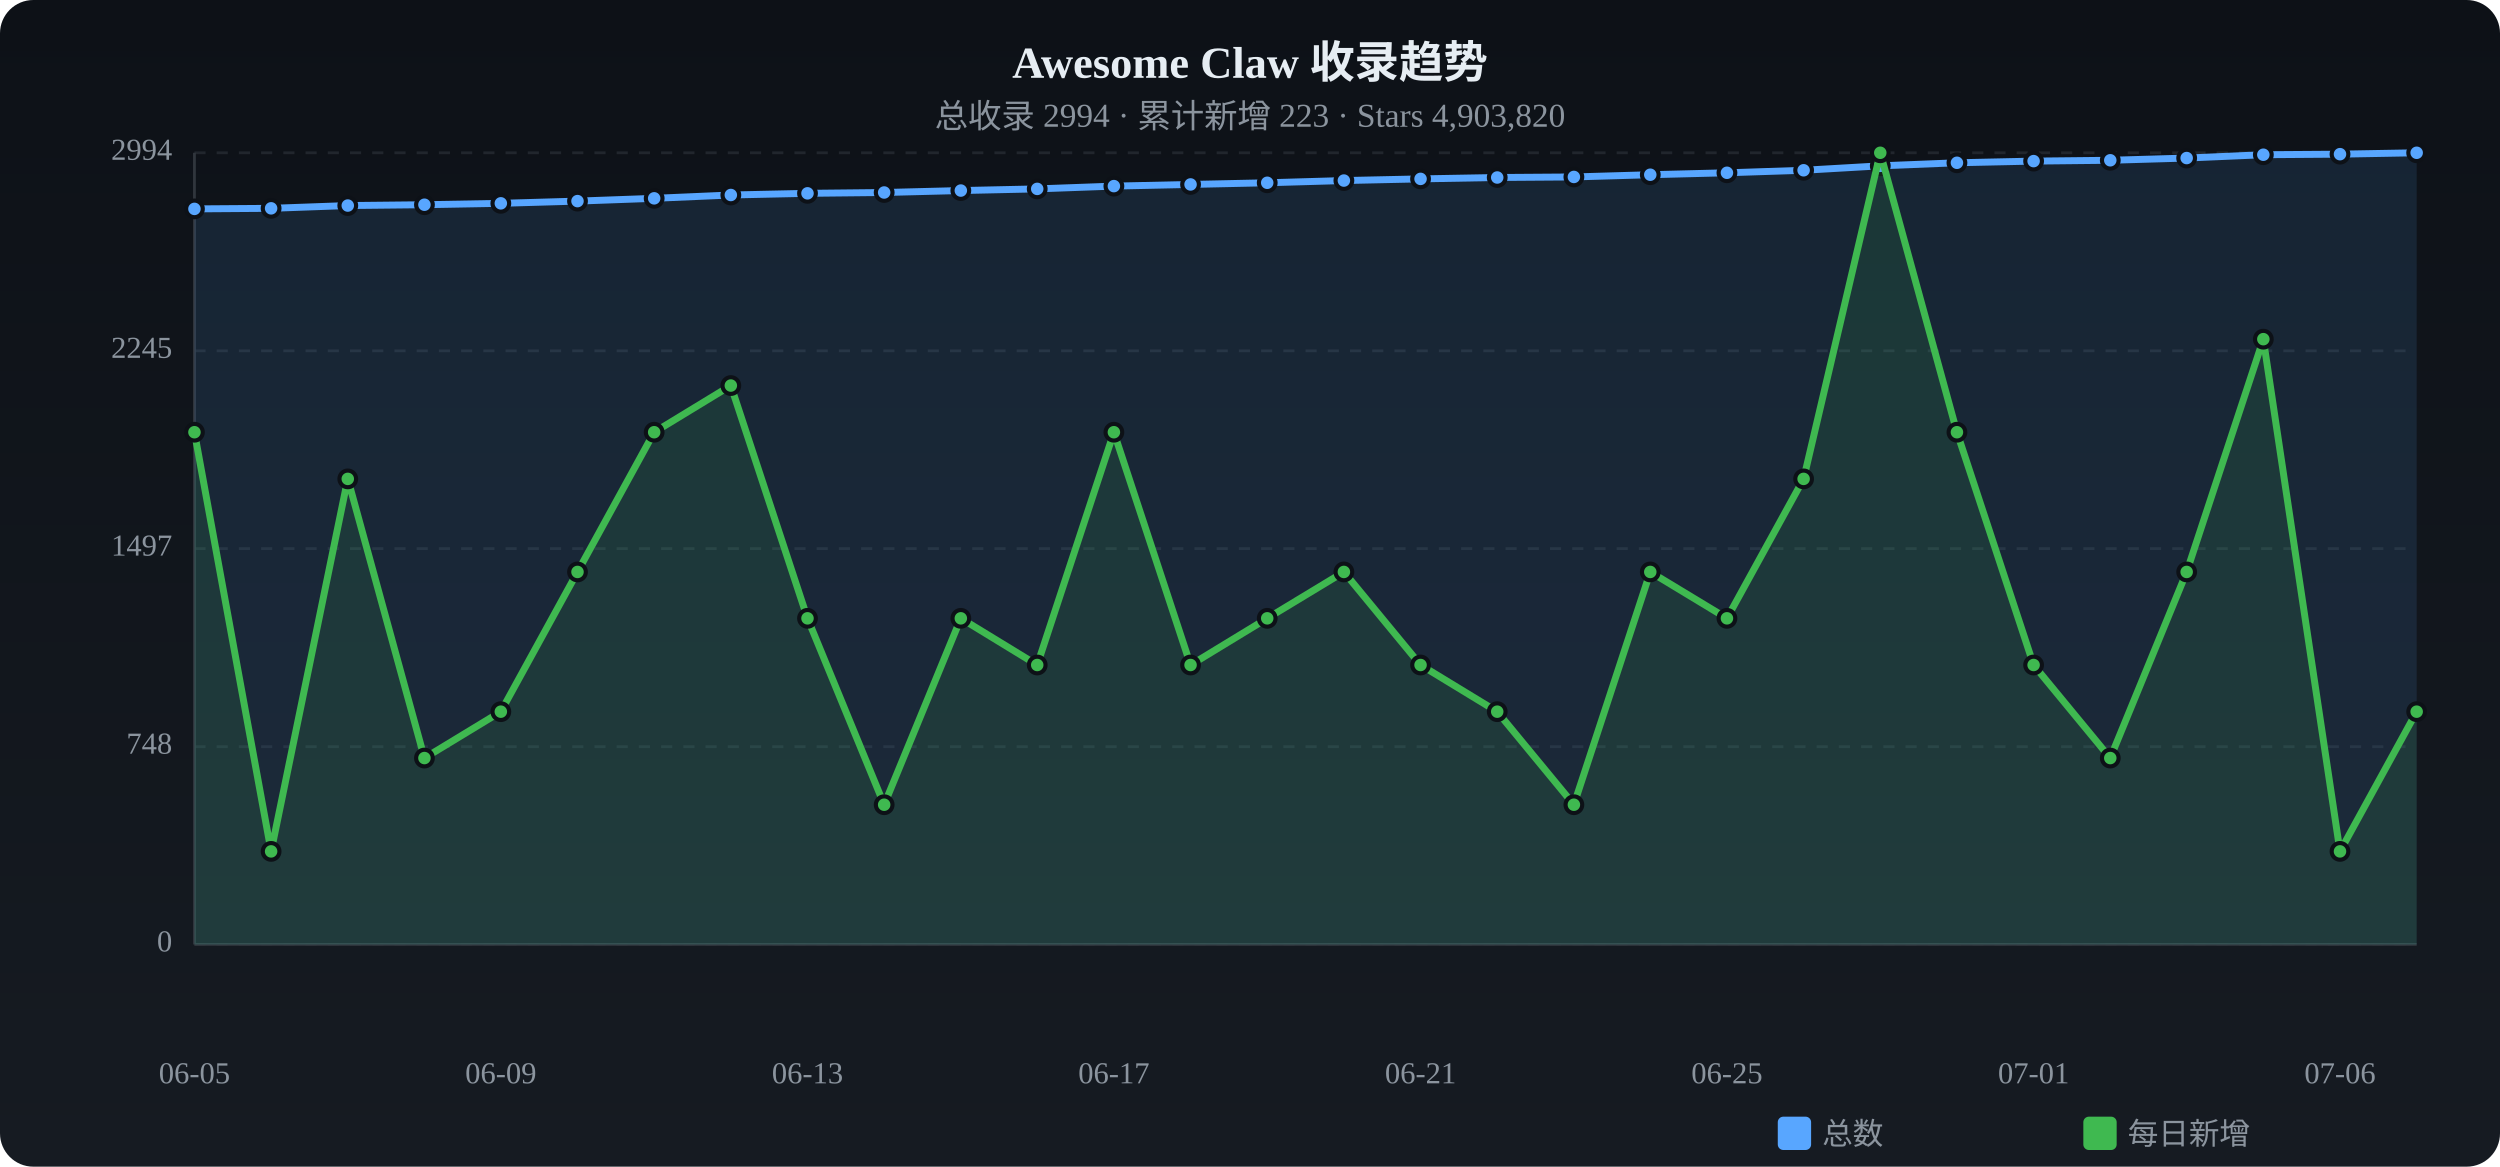
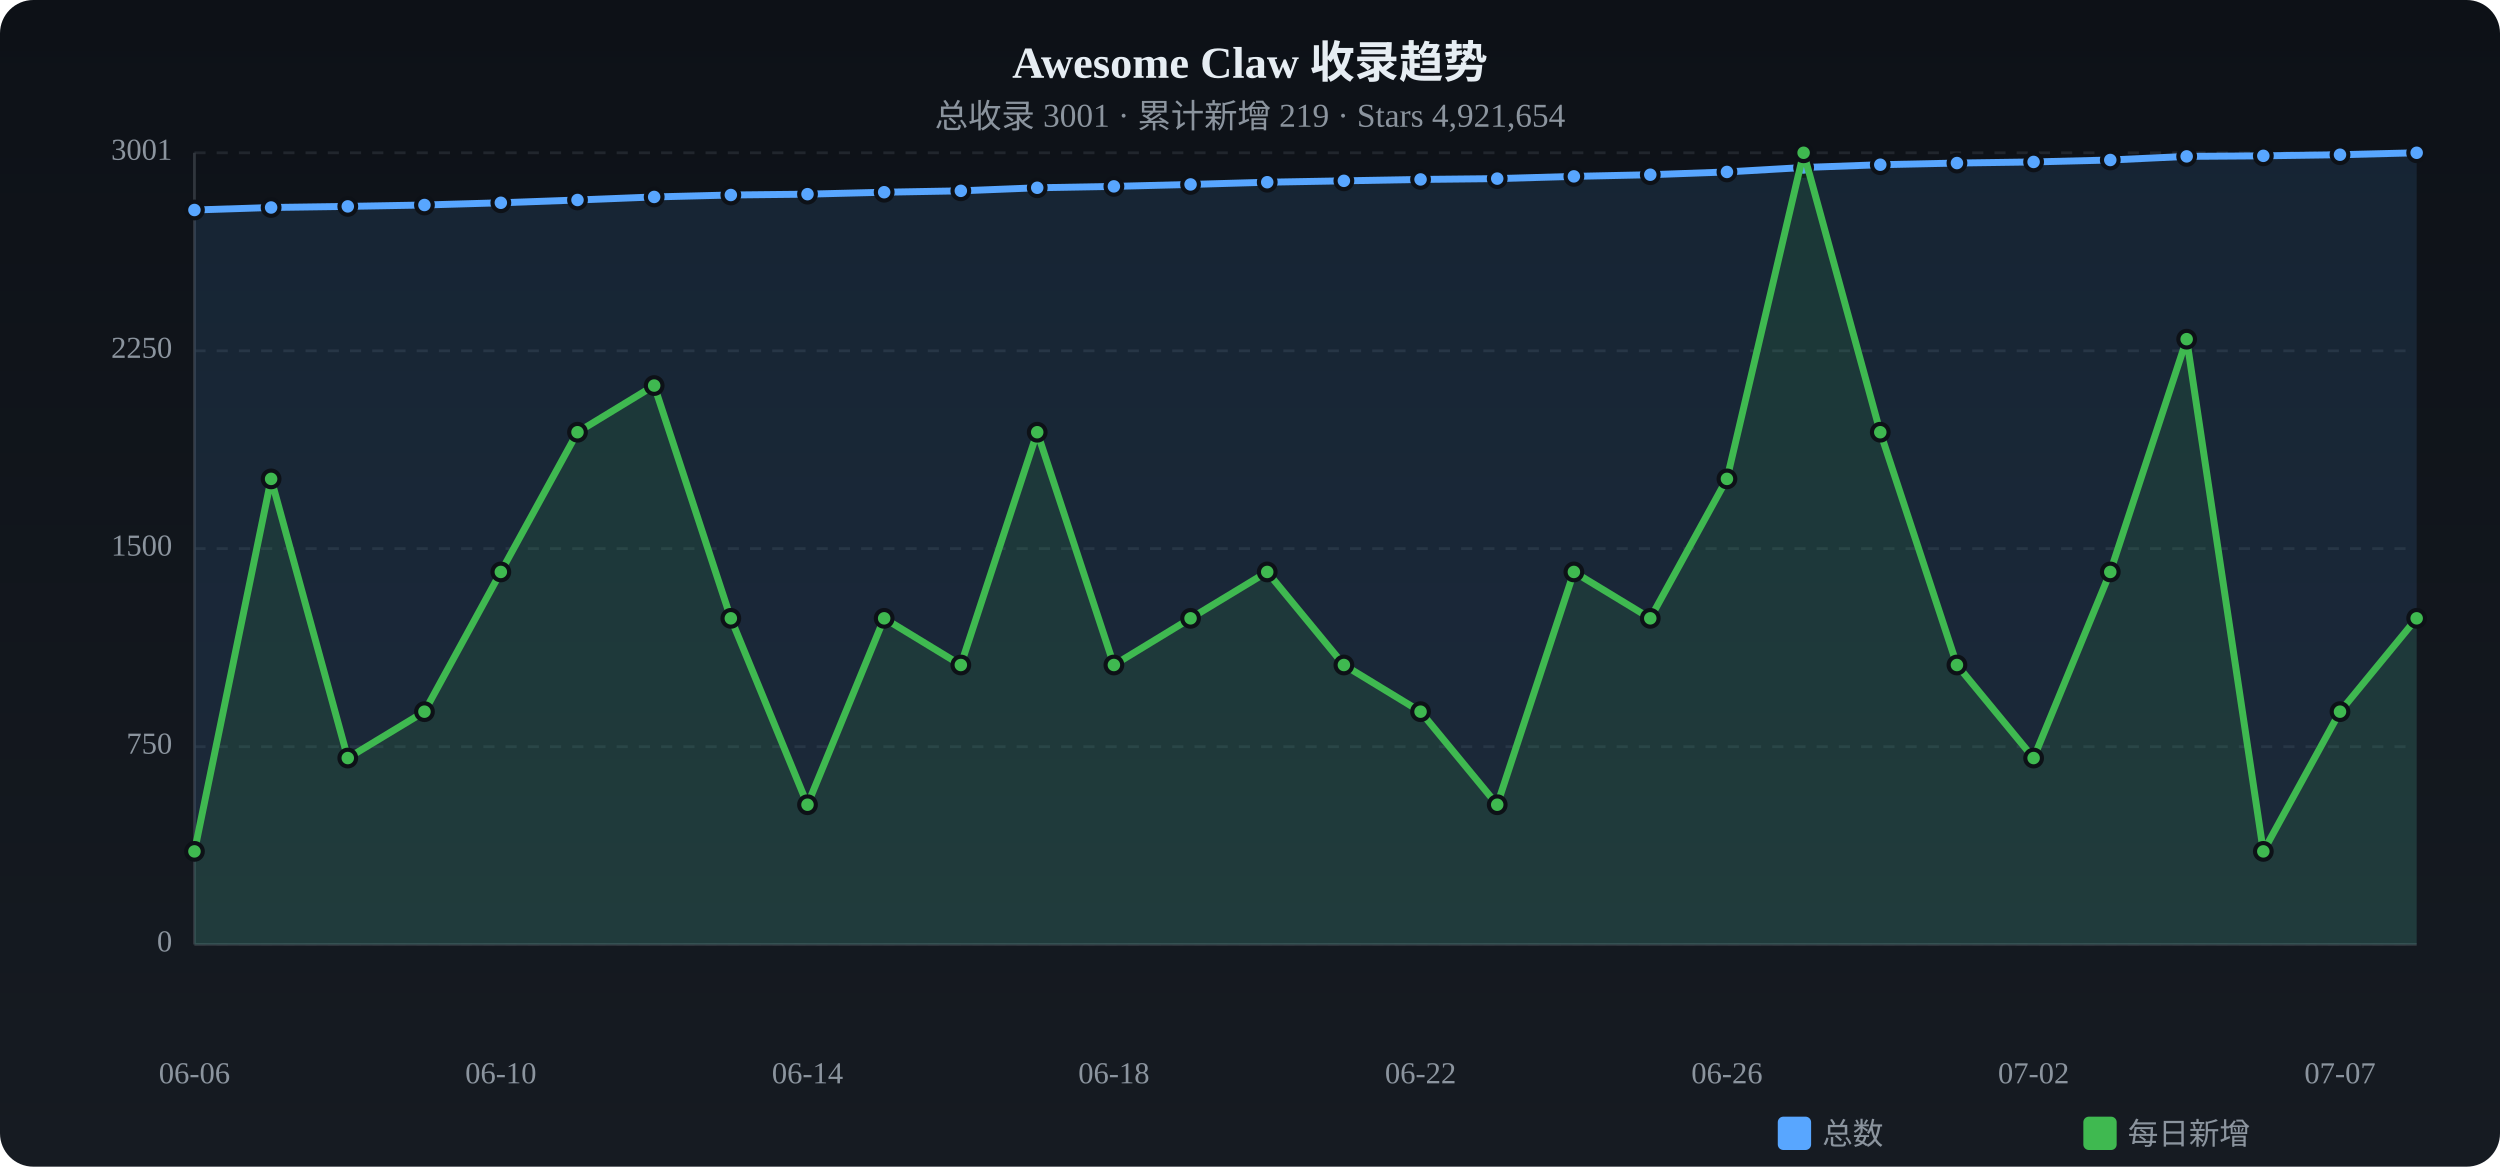
<svg xmlns="http://www.w3.org/2000/svg" viewBox="0 0 900 420" width="900" height="420">
  <defs>
    <linearGradient id="tbg" x1="0%" y1="0%" x2="0%" y2="100%">
      <stop offset="0%" stop-color="#0d1117" />
      <stop offset="100%" stop-color="#161b22" />
    </linearGradient>
  </defs>
  <rect width="900" height="420" rx="12" fill="url(#tbg)" />
  <text x="450.0" y="28" text-anchor="middle" fill="#e6edf3" font-size="16" font-weight="bold">Awesome Claw 收录趋势</text>
-   <text x="450.0" y="46" text-anchor="middle" fill="#8b949e" font-size="12">总收录 2994 · 累计新增 223 · Stars 4,903,820</text>
+   <text x="450.0" y="46" text-anchor="middle" fill="#8b949e" font-size="12">总收录 3001 · 累计新增 219 · Stars 4,921,654</text>
  <text x="62" y="340.0" text-anchor="end" fill="#8b949e" font-size="11" dominant-baseline="middle">0</text>
  <line x1="70" y1="340.0" x2="870" y2="340.0" stroke="#21262d" stroke-dasharray="4 4" />
-   <text x="62" y="268.8" text-anchor="end" fill="#8b949e" font-size="11" dominant-baseline="middle">748</text>
+   <text x="62" y="268.8" text-anchor="end" fill="#8b949e" font-size="11" dominant-baseline="middle">750</text>
  <line x1="70" y1="268.8" x2="870" y2="268.8" stroke="#21262d" stroke-dasharray="4 4" />
-   <text x="62" y="197.5" text-anchor="end" fill="#8b949e" font-size="11" dominant-baseline="middle">1497</text>
+   <text x="62" y="197.5" text-anchor="end" fill="#8b949e" font-size="11" dominant-baseline="middle">1500</text>
  <line x1="70" y1="197.5" x2="870" y2="197.5" stroke="#21262d" stroke-dasharray="4 4" />
-   <text x="62" y="126.3" text-anchor="end" fill="#8b949e" font-size="11" dominant-baseline="middle">2245</text>
+   <text x="62" y="126.3" text-anchor="end" fill="#8b949e" font-size="11" dominant-baseline="middle">2250</text>
  <line x1="70" y1="126.3" x2="870" y2="126.3" stroke="#21262d" stroke-dasharray="4 4" />
-   <text x="62" y="55.0" text-anchor="end" fill="#8b949e" font-size="11" dominant-baseline="middle">2994</text>
+   <text x="62" y="55.0" text-anchor="end" fill="#8b949e" font-size="11" dominant-baseline="middle">3001</text>
  <line x1="70" y1="55.0" x2="870" y2="55.0" stroke="#21262d" stroke-dasharray="4 4" />
  <line x1="70" y1="55" x2="70" y2="340" stroke="#30363d" />
  <line x1="70" y1="340" x2="870" y2="340" stroke="#30363d" />
-   <path d="M70.0,75.2 L97.6,75.0 L125.2,74.0 L152.8,73.7 L180.3,73.2 L207.9,72.4 L235.5,71.4 L263.1,70.2 L290.7,69.6 L318.3,69.3 L345.9,68.6 L373.4,68.0 L401.0,67.0 L428.6,66.4 L456.2,65.8 L483.8,65.0 L511.4,64.4 L539.0,63.9 L566.6,63.7 L594.1,62.9 L621.7,62.2 L649.3,61.3 L676.9,59.7 L704.5,58.6 L732.1,58.0 L759.7,57.7 L787.2,56.9 L814.8,55.7 L842.4,55.5 L870.0,55.0 L870.0,340 L70.0,340 Z" fill="#58a6ff" opacity="0.12" />
-   <polyline points="70.0,75.2 97.6,75.0 125.2,74.0 152.8,73.7 180.3,73.2 207.9,72.4 235.5,71.4 263.1,70.2 290.7,69.6 318.3,69.3 345.9,68.6 373.4,68.0 401.0,67.0 428.6,66.4 456.2,65.8 483.8,65.0 511.4,64.4 539.0,63.9 566.6,63.7 594.1,62.9 621.7,62.2 649.3,61.3 676.9,59.7 704.5,58.6 732.1,58.0 759.7,57.7 787.2,56.9 814.8,55.7 842.4,55.5 870.0,55.0" fill="none" stroke="#58a6ff" stroke-width="2.5" stroke-linecap="round" stroke-linejoin="round" />
-   <circle cx="70.0" cy="75.2" r="3" fill="#58a6ff" stroke="#0d1117" stroke-width="1.5" />
-   <circle cx="97.6" cy="75.0" r="3" fill="#58a6ff" stroke="#0d1117" stroke-width="1.5" />
-   <circle cx="125.2" cy="74.0" r="3" fill="#58a6ff" stroke="#0d1117" stroke-width="1.5" />
-   <circle cx="152.8" cy="73.7" r="3" fill="#58a6ff" stroke="#0d1117" stroke-width="1.5" />
-   <circle cx="180.3" cy="73.2" r="3" fill="#58a6ff" stroke="#0d1117" stroke-width="1.5" />
-   <circle cx="207.9" cy="72.4" r="3" fill="#58a6ff" stroke="#0d1117" stroke-width="1.5" />
-   <circle cx="235.5" cy="71.4" r="3" fill="#58a6ff" stroke="#0d1117" stroke-width="1.5" />
+   <path d="M70.0,75.6 L97.6,74.7 L125.2,74.3 L152.8,73.8 L180.3,73.0 L207.9,72.0 L235.5,70.9 L263.1,70.2 L290.7,69.9 L318.3,69.2 L345.9,68.7 L373.4,67.6 L401.0,67.1 L428.6,66.4 L456.2,65.6 L483.8,65.1 L511.4,64.6 L539.0,64.3 L566.6,63.5 L594.1,62.9 L621.7,61.9 L649.3,60.3 L676.9,59.3 L704.5,58.7 L732.1,58.3 L759.7,57.6 L787.2,56.3 L814.8,56.1 L842.4,55.7 L870.0,55.0 L870.0,340 L70.0,340 Z" fill="#58a6ff" opacity="0.12" />
+   <polyline points="70.0,75.6 97.6,74.7 125.2,74.3 152.8,73.8 180.3,73.0 207.9,72.0 235.5,70.9 263.1,70.2 290.7,69.9 318.3,69.2 345.9,68.7 373.4,67.6 401.0,67.1 428.6,66.4 456.2,65.6 483.8,65.1 511.4,64.6 539.0,64.3 566.6,63.5 594.1,62.9 621.7,61.9 649.3,60.3 676.9,59.3 704.5,58.7 732.1,58.3 759.7,57.6 787.2,56.3 814.8,56.1 842.4,55.7 870.0,55.0" fill="none" stroke="#58a6ff" stroke-width="2.5" stroke-linecap="round" stroke-linejoin="round" />
+   <circle cx="70.0" cy="75.6" r="3" fill="#58a6ff" stroke="#0d1117" stroke-width="1.5" />
+   <circle cx="97.6" cy="74.7" r="3" fill="#58a6ff" stroke="#0d1117" stroke-width="1.5" />
+   <circle cx="125.2" cy="74.3" r="3" fill="#58a6ff" stroke="#0d1117" stroke-width="1.5" />
+   <circle cx="152.8" cy="73.8" r="3" fill="#58a6ff" stroke="#0d1117" stroke-width="1.5" />
+   <circle cx="180.3" cy="73.0" r="3" fill="#58a6ff" stroke="#0d1117" stroke-width="1.5" />
+   <circle cx="207.9" cy="72.0" r="3" fill="#58a6ff" stroke="#0d1117" stroke-width="1.5" />
+   <circle cx="235.5" cy="70.9" r="3" fill="#58a6ff" stroke="#0d1117" stroke-width="1.5" />
  <circle cx="263.1" cy="70.2" r="3" fill="#58a6ff" stroke="#0d1117" stroke-width="1.5" />
-   <circle cx="290.7" cy="69.6" r="3" fill="#58a6ff" stroke="#0d1117" stroke-width="1.5" />
-   <circle cx="318.3" cy="69.3" r="3" fill="#58a6ff" stroke="#0d1117" stroke-width="1.5" />
-   <circle cx="345.9" cy="68.6" r="3" fill="#58a6ff" stroke="#0d1117" stroke-width="1.5" />
-   <circle cx="373.4" cy="68.0" r="3" fill="#58a6ff" stroke="#0d1117" stroke-width="1.5" />
-   <circle cx="401.0" cy="67.0" r="3" fill="#58a6ff" stroke="#0d1117" stroke-width="1.5" />
+   <circle cx="290.7" cy="69.9" r="3" fill="#58a6ff" stroke="#0d1117" stroke-width="1.5" />
+   <circle cx="318.3" cy="69.2" r="3" fill="#58a6ff" stroke="#0d1117" stroke-width="1.5" />
+   <circle cx="345.9" cy="68.7" r="3" fill="#58a6ff" stroke="#0d1117" stroke-width="1.5" />
+   <circle cx="373.4" cy="67.6" r="3" fill="#58a6ff" stroke="#0d1117" stroke-width="1.5" />
+   <circle cx="401.0" cy="67.1" r="3" fill="#58a6ff" stroke="#0d1117" stroke-width="1.5" />
  <circle cx="428.6" cy="66.4" r="3" fill="#58a6ff" stroke="#0d1117" stroke-width="1.5" />
-   <circle cx="456.2" cy="65.8" r="3" fill="#58a6ff" stroke="#0d1117" stroke-width="1.5" />
-   <circle cx="483.8" cy="65.0" r="3" fill="#58a6ff" stroke="#0d1117" stroke-width="1.5" />
-   <circle cx="511.4" cy="64.4" r="3" fill="#58a6ff" stroke="#0d1117" stroke-width="1.5" />
-   <circle cx="539.0" cy="63.9" r="3" fill="#58a6ff" stroke="#0d1117" stroke-width="1.5" />
-   <circle cx="566.6" cy="63.7" r="3" fill="#58a6ff" stroke="#0d1117" stroke-width="1.5" />
+   <circle cx="456.2" cy="65.6" r="3" fill="#58a6ff" stroke="#0d1117" stroke-width="1.5" />
+   <circle cx="483.8" cy="65.1" r="3" fill="#58a6ff" stroke="#0d1117" stroke-width="1.5" />
+   <circle cx="511.4" cy="64.6" r="3" fill="#58a6ff" stroke="#0d1117" stroke-width="1.5" />
+   <circle cx="539.0" cy="64.3" r="3" fill="#58a6ff" stroke="#0d1117" stroke-width="1.5" />
+   <circle cx="566.6" cy="63.5" r="3" fill="#58a6ff" stroke="#0d1117" stroke-width="1.5" />
  <circle cx="594.1" cy="62.9" r="3" fill="#58a6ff" stroke="#0d1117" stroke-width="1.5" />
-   <circle cx="621.7" cy="62.2" r="3" fill="#58a6ff" stroke="#0d1117" stroke-width="1.5" />
-   <circle cx="649.3" cy="61.3" r="3" fill="#58a6ff" stroke="#0d1117" stroke-width="1.5" />
-   <circle cx="676.9" cy="59.7" r="3" fill="#58a6ff" stroke="#0d1117" stroke-width="1.5" />
-   <circle cx="704.5" cy="58.6" r="3" fill="#58a6ff" stroke="#0d1117" stroke-width="1.5" />
-   <circle cx="732.1" cy="58.0" r="3" fill="#58a6ff" stroke="#0d1117" stroke-width="1.5" />
-   <circle cx="759.7" cy="57.7" r="3" fill="#58a6ff" stroke="#0d1117" stroke-width="1.5" />
-   <circle cx="787.2" cy="56.9" r="3" fill="#58a6ff" stroke="#0d1117" stroke-width="1.5" />
-   <circle cx="814.8" cy="55.7" r="3" fill="#58a6ff" stroke="#0d1117" stroke-width="1.5" />
-   <circle cx="842.4" cy="55.5" r="3" fill="#58a6ff" stroke="#0d1117" stroke-width="1.5" />
+   <circle cx="621.7" cy="61.9" r="3" fill="#58a6ff" stroke="#0d1117" stroke-width="1.5" />
+   <circle cx="649.3" cy="60.3" r="3" fill="#58a6ff" stroke="#0d1117" stroke-width="1.5" />
+   <circle cx="676.9" cy="59.3" r="3" fill="#58a6ff" stroke="#0d1117" stroke-width="1.5" />
+   <circle cx="704.5" cy="58.7" r="3" fill="#58a6ff" stroke="#0d1117" stroke-width="1.5" />
+   <circle cx="732.1" cy="58.3" r="3" fill="#58a6ff" stroke="#0d1117" stroke-width="1.5" />
+   <circle cx="759.7" cy="57.6" r="3" fill="#58a6ff" stroke="#0d1117" stroke-width="1.5" />
+   <circle cx="787.2" cy="56.3" r="3" fill="#58a6ff" stroke="#0d1117" stroke-width="1.5" />
+   <circle cx="814.8" cy="56.1" r="3" fill="#58a6ff" stroke="#0d1117" stroke-width="1.5" />
+   <circle cx="842.4" cy="55.7" r="3" fill="#58a6ff" stroke="#0d1117" stroke-width="1.5" />
  <circle cx="870.0" cy="55.0" r="3" fill="#58a6ff" stroke="#0d1117" stroke-width="1.5" />
-   <path d="M70.0,155.6 L97.6,306.5 L125.2,172.4 L152.8,272.9 L180.3,256.2 L207.9,205.9 L235.5,155.6 L263.1,138.8 L290.7,222.6 L318.3,289.7 L345.9,222.6 L373.4,239.4 L401.0,155.6 L428.6,239.4 L456.2,222.6 L483.8,205.9 L511.4,239.4 L539.0,256.2 L566.6,289.7 L594.1,205.9 L621.7,222.6 L649.3,172.4 L676.9,55.0 L704.5,155.6 L732.1,239.4 L759.7,272.9 L787.2,205.9 L814.8,122.1 L842.4,306.5 L870.0,256.2 L870.0,340 L70.0,340 Z" fill="#3fb950" opacity="0.12" />
-   <polyline points="70.0,155.6 97.6,306.5 125.2,172.4 152.8,272.9 180.3,256.2 207.9,205.9 235.5,155.6 263.1,138.8 290.7,222.6 318.3,289.7 345.9,222.6 373.4,239.4 401.0,155.6 428.6,239.4 456.2,222.6 483.8,205.9 511.4,239.4 539.0,256.2 566.6,289.7 594.1,205.9 621.7,222.6 649.3,172.4 676.9,55.0 704.5,155.6 732.1,239.4 759.7,272.9 787.2,205.9 814.8,122.1 842.4,306.5 870.0,256.2" fill="none" stroke="#3fb950" stroke-width="2.5" stroke-linecap="round" stroke-linejoin="round" />
-   <circle cx="70.0" cy="155.6" r="3" fill="#3fb950" stroke="#0d1117" stroke-width="1.5" />
-   <circle cx="97.6" cy="306.5" r="3" fill="#3fb950" stroke="#0d1117" stroke-width="1.5" />
-   <circle cx="125.2" cy="172.4" r="3" fill="#3fb950" stroke="#0d1117" stroke-width="1.5" />
-   <circle cx="152.8" cy="272.9" r="3" fill="#3fb950" stroke="#0d1117" stroke-width="1.5" />
-   <circle cx="180.3" cy="256.2" r="3" fill="#3fb950" stroke="#0d1117" stroke-width="1.5" />
-   <circle cx="207.9" cy="205.9" r="3" fill="#3fb950" stroke="#0d1117" stroke-width="1.5" />
-   <circle cx="235.5" cy="155.6" r="3" fill="#3fb950" stroke="#0d1117" stroke-width="1.5" />
-   <circle cx="263.1" cy="138.8" r="3" fill="#3fb950" stroke="#0d1117" stroke-width="1.5" />
-   <circle cx="290.7" cy="222.6" r="3" fill="#3fb950" stroke="#0d1117" stroke-width="1.5" />
-   <circle cx="318.3" cy="289.7" r="3" fill="#3fb950" stroke="#0d1117" stroke-width="1.5" />
-   <circle cx="345.9" cy="222.6" r="3" fill="#3fb950" stroke="#0d1117" stroke-width="1.5" />
-   <circle cx="373.4" cy="239.4" r="3" fill="#3fb950" stroke="#0d1117" stroke-width="1.5" />
-   <circle cx="401.0" cy="155.6" r="3" fill="#3fb950" stroke="#0d1117" stroke-width="1.5" />
-   <circle cx="428.6" cy="239.4" r="3" fill="#3fb950" stroke="#0d1117" stroke-width="1.5" />
-   <circle cx="456.2" cy="222.6" r="3" fill="#3fb950" stroke="#0d1117" stroke-width="1.5" />
-   <circle cx="483.8" cy="205.9" r="3" fill="#3fb950" stroke="#0d1117" stroke-width="1.5" />
-   <circle cx="511.4" cy="239.4" r="3" fill="#3fb950" stroke="#0d1117" stroke-width="1.5" />
-   <circle cx="539.0" cy="256.2" r="3" fill="#3fb950" stroke="#0d1117" stroke-width="1.5" />
-   <circle cx="566.6" cy="289.7" r="3" fill="#3fb950" stroke="#0d1117" stroke-width="1.5" />
-   <circle cx="594.1" cy="205.9" r="3" fill="#3fb950" stroke="#0d1117" stroke-width="1.5" />
-   <circle cx="621.7" cy="222.6" r="3" fill="#3fb950" stroke="#0d1117" stroke-width="1.5" />
-   <circle cx="649.3" cy="172.4" r="3" fill="#3fb950" stroke="#0d1117" stroke-width="1.5" />
-   <circle cx="676.9" cy="55.0" r="3" fill="#3fb950" stroke="#0d1117" stroke-width="1.5" />
-   <circle cx="704.5" cy="155.6" r="3" fill="#3fb950" stroke="#0d1117" stroke-width="1.5" />
-   <circle cx="732.1" cy="239.4" r="3" fill="#3fb950" stroke="#0d1117" stroke-width="1.5" />
-   <circle cx="759.7" cy="272.9" r="3" fill="#3fb950" stroke="#0d1117" stroke-width="1.5" />
-   <circle cx="787.2" cy="205.9" r="3" fill="#3fb950" stroke="#0d1117" stroke-width="1.5" />
-   <circle cx="814.8" cy="122.1" r="3" fill="#3fb950" stroke="#0d1117" stroke-width="1.5" />
-   <circle cx="842.4" cy="306.5" r="3" fill="#3fb950" stroke="#0d1117" stroke-width="1.5" />
-   <circle cx="870.0" cy="256.2" r="3" fill="#3fb950" stroke="#0d1117" stroke-width="1.5" />
-   <text x="70.0" y="390" text-anchor="middle" fill="#8b949e" font-size="11">06-05</text>
-   <text x="180.3" y="390" text-anchor="middle" fill="#8b949e" font-size="11">06-09</text>
-   <text x="290.7" y="390" text-anchor="middle" fill="#8b949e" font-size="11">06-13</text>
-   <text x="401.0" y="390" text-anchor="middle" fill="#8b949e" font-size="11">06-17</text>
-   <text x="511.4" y="390" text-anchor="middle" fill="#8b949e" font-size="11">06-21</text>
-   <text x="621.7" y="390" text-anchor="middle" fill="#8b949e" font-size="11">06-25</text>
-   <text x="732.1" y="390" text-anchor="middle" fill="#8b949e" font-size="11">07-01</text>
-   <text x="842.4" y="390" text-anchor="middle" fill="#8b949e" font-size="11">07-06</text>
+   <path d="M70.0,306.5 L97.6,172.4 L125.2,272.9 L152.8,256.2 L180.3,205.9 L207.9,155.6 L235.5,138.8 L263.1,222.6 L290.7,289.7 L318.3,222.6 L345.9,239.4 L373.4,155.6 L401.0,239.4 L428.6,222.6 L456.2,205.9 L483.8,239.4 L511.4,256.2 L539.0,289.7 L566.6,205.9 L594.1,222.6 L621.7,172.4 L649.3,55.0 L676.9,155.6 L704.5,239.4 L732.1,272.9 L759.7,205.9 L787.2,122.1 L814.8,306.5 L842.4,256.2 L870.0,222.6 L870.0,340 L70.0,340 Z" fill="#3fb950" opacity="0.12" />
+   <polyline points="70.0,306.5 97.6,172.4 125.2,272.9 152.8,256.2 180.3,205.9 207.9,155.6 235.5,138.8 263.1,222.6 290.7,289.7 318.3,222.6 345.9,239.4 373.4,155.6 401.0,239.4 428.6,222.6 456.2,205.9 483.8,239.4 511.4,256.2 539.0,289.7 566.6,205.9 594.1,222.6 621.7,172.4 649.3,55.0 676.9,155.6 704.5,239.4 732.1,272.9 759.7,205.9 787.2,122.1 814.8,306.5 842.4,256.2 870.0,222.6" fill="none" stroke="#3fb950" stroke-width="2.5" stroke-linecap="round" stroke-linejoin="round" />
+   <circle cx="70.0" cy="306.5" r="3" fill="#3fb950" stroke="#0d1117" stroke-width="1.5" />
+   <circle cx="97.6" cy="172.4" r="3" fill="#3fb950" stroke="#0d1117" stroke-width="1.5" />
+   <circle cx="125.2" cy="272.9" r="3" fill="#3fb950" stroke="#0d1117" stroke-width="1.5" />
+   <circle cx="152.8" cy="256.2" r="3" fill="#3fb950" stroke="#0d1117" stroke-width="1.5" />
+   <circle cx="180.3" cy="205.9" r="3" fill="#3fb950" stroke="#0d1117" stroke-width="1.5" />
+   <circle cx="207.9" cy="155.6" r="3" fill="#3fb950" stroke="#0d1117" stroke-width="1.5" />
+   <circle cx="235.5" cy="138.8" r="3" fill="#3fb950" stroke="#0d1117" stroke-width="1.5" />
+   <circle cx="263.1" cy="222.6" r="3" fill="#3fb950" stroke="#0d1117" stroke-width="1.5" />
+   <circle cx="290.7" cy="289.7" r="3" fill="#3fb950" stroke="#0d1117" stroke-width="1.5" />
+   <circle cx="318.3" cy="222.6" r="3" fill="#3fb950" stroke="#0d1117" stroke-width="1.5" />
+   <circle cx="345.9" cy="239.4" r="3" fill="#3fb950" stroke="#0d1117" stroke-width="1.5" />
+   <circle cx="373.4" cy="155.6" r="3" fill="#3fb950" stroke="#0d1117" stroke-width="1.5" />
+   <circle cx="401.0" cy="239.4" r="3" fill="#3fb950" stroke="#0d1117" stroke-width="1.5" />
+   <circle cx="428.6" cy="222.6" r="3" fill="#3fb950" stroke="#0d1117" stroke-width="1.5" />
+   <circle cx="456.2" cy="205.9" r="3" fill="#3fb950" stroke="#0d1117" stroke-width="1.5" />
+   <circle cx="483.8" cy="239.4" r="3" fill="#3fb950" stroke="#0d1117" stroke-width="1.5" />
+   <circle cx="511.4" cy="256.2" r="3" fill="#3fb950" stroke="#0d1117" stroke-width="1.5" />
+   <circle cx="539.0" cy="289.7" r="3" fill="#3fb950" stroke="#0d1117" stroke-width="1.5" />
+   <circle cx="566.6" cy="205.9" r="3" fill="#3fb950" stroke="#0d1117" stroke-width="1.5" />
+   <circle cx="594.1" cy="222.6" r="3" fill="#3fb950" stroke="#0d1117" stroke-width="1.5" />
+   <circle cx="621.7" cy="172.4" r="3" fill="#3fb950" stroke="#0d1117" stroke-width="1.5" />
+   <circle cx="649.3" cy="55.0" r="3" fill="#3fb950" stroke="#0d1117" stroke-width="1.5" />
+   <circle cx="676.9" cy="155.6" r="3" fill="#3fb950" stroke="#0d1117" stroke-width="1.5" />
+   <circle cx="704.5" cy="239.4" r="3" fill="#3fb950" stroke="#0d1117" stroke-width="1.5" />
+   <circle cx="732.1" cy="272.9" r="3" fill="#3fb950" stroke="#0d1117" stroke-width="1.5" />
+   <circle cx="759.7" cy="205.9" r="3" fill="#3fb950" stroke="#0d1117" stroke-width="1.5" />
+   <circle cx="787.2" cy="122.1" r="3" fill="#3fb950" stroke="#0d1117" stroke-width="1.5" />
+   <circle cx="814.8" cy="306.5" r="3" fill="#3fb950" stroke="#0d1117" stroke-width="1.5" />
+   <circle cx="842.4" cy="256.2" r="3" fill="#3fb950" stroke="#0d1117" stroke-width="1.5" />
+   <circle cx="870.0" cy="222.6" r="3" fill="#3fb950" stroke="#0d1117" stroke-width="1.5" />
+   <text x="70.0" y="390" text-anchor="middle" fill="#8b949e" font-size="11">06-06</text>
+   <text x="180.3" y="390" text-anchor="middle" fill="#8b949e" font-size="11">06-10</text>
+   <text x="290.7" y="390" text-anchor="middle" fill="#8b949e" font-size="11">06-14</text>
+   <text x="401.0" y="390" text-anchor="middle" fill="#8b949e" font-size="11">06-18</text>
+   <text x="511.4" y="390" text-anchor="middle" fill="#8b949e" font-size="11">06-22</text>
+   <text x="621.7" y="390" text-anchor="middle" fill="#8b949e" font-size="11">06-26</text>
+   <text x="732.1" y="390" text-anchor="middle" fill="#8b949e" font-size="11">07-02</text>
+   <text x="842.4" y="390" text-anchor="middle" fill="#8b949e" font-size="11">07-07</text>
  <rect x="640" y="402" width="12" height="12" rx="2" fill="#58a6ff" />
  <text x="656" y="412" fill="#8b949e" font-size="11">总数</text>
  <rect x="750" y="402" width="12" height="12" rx="2" fill="#3fb950" />
  <text x="766" y="412" fill="#8b949e" font-size="11">每日新增</text>
</svg>
